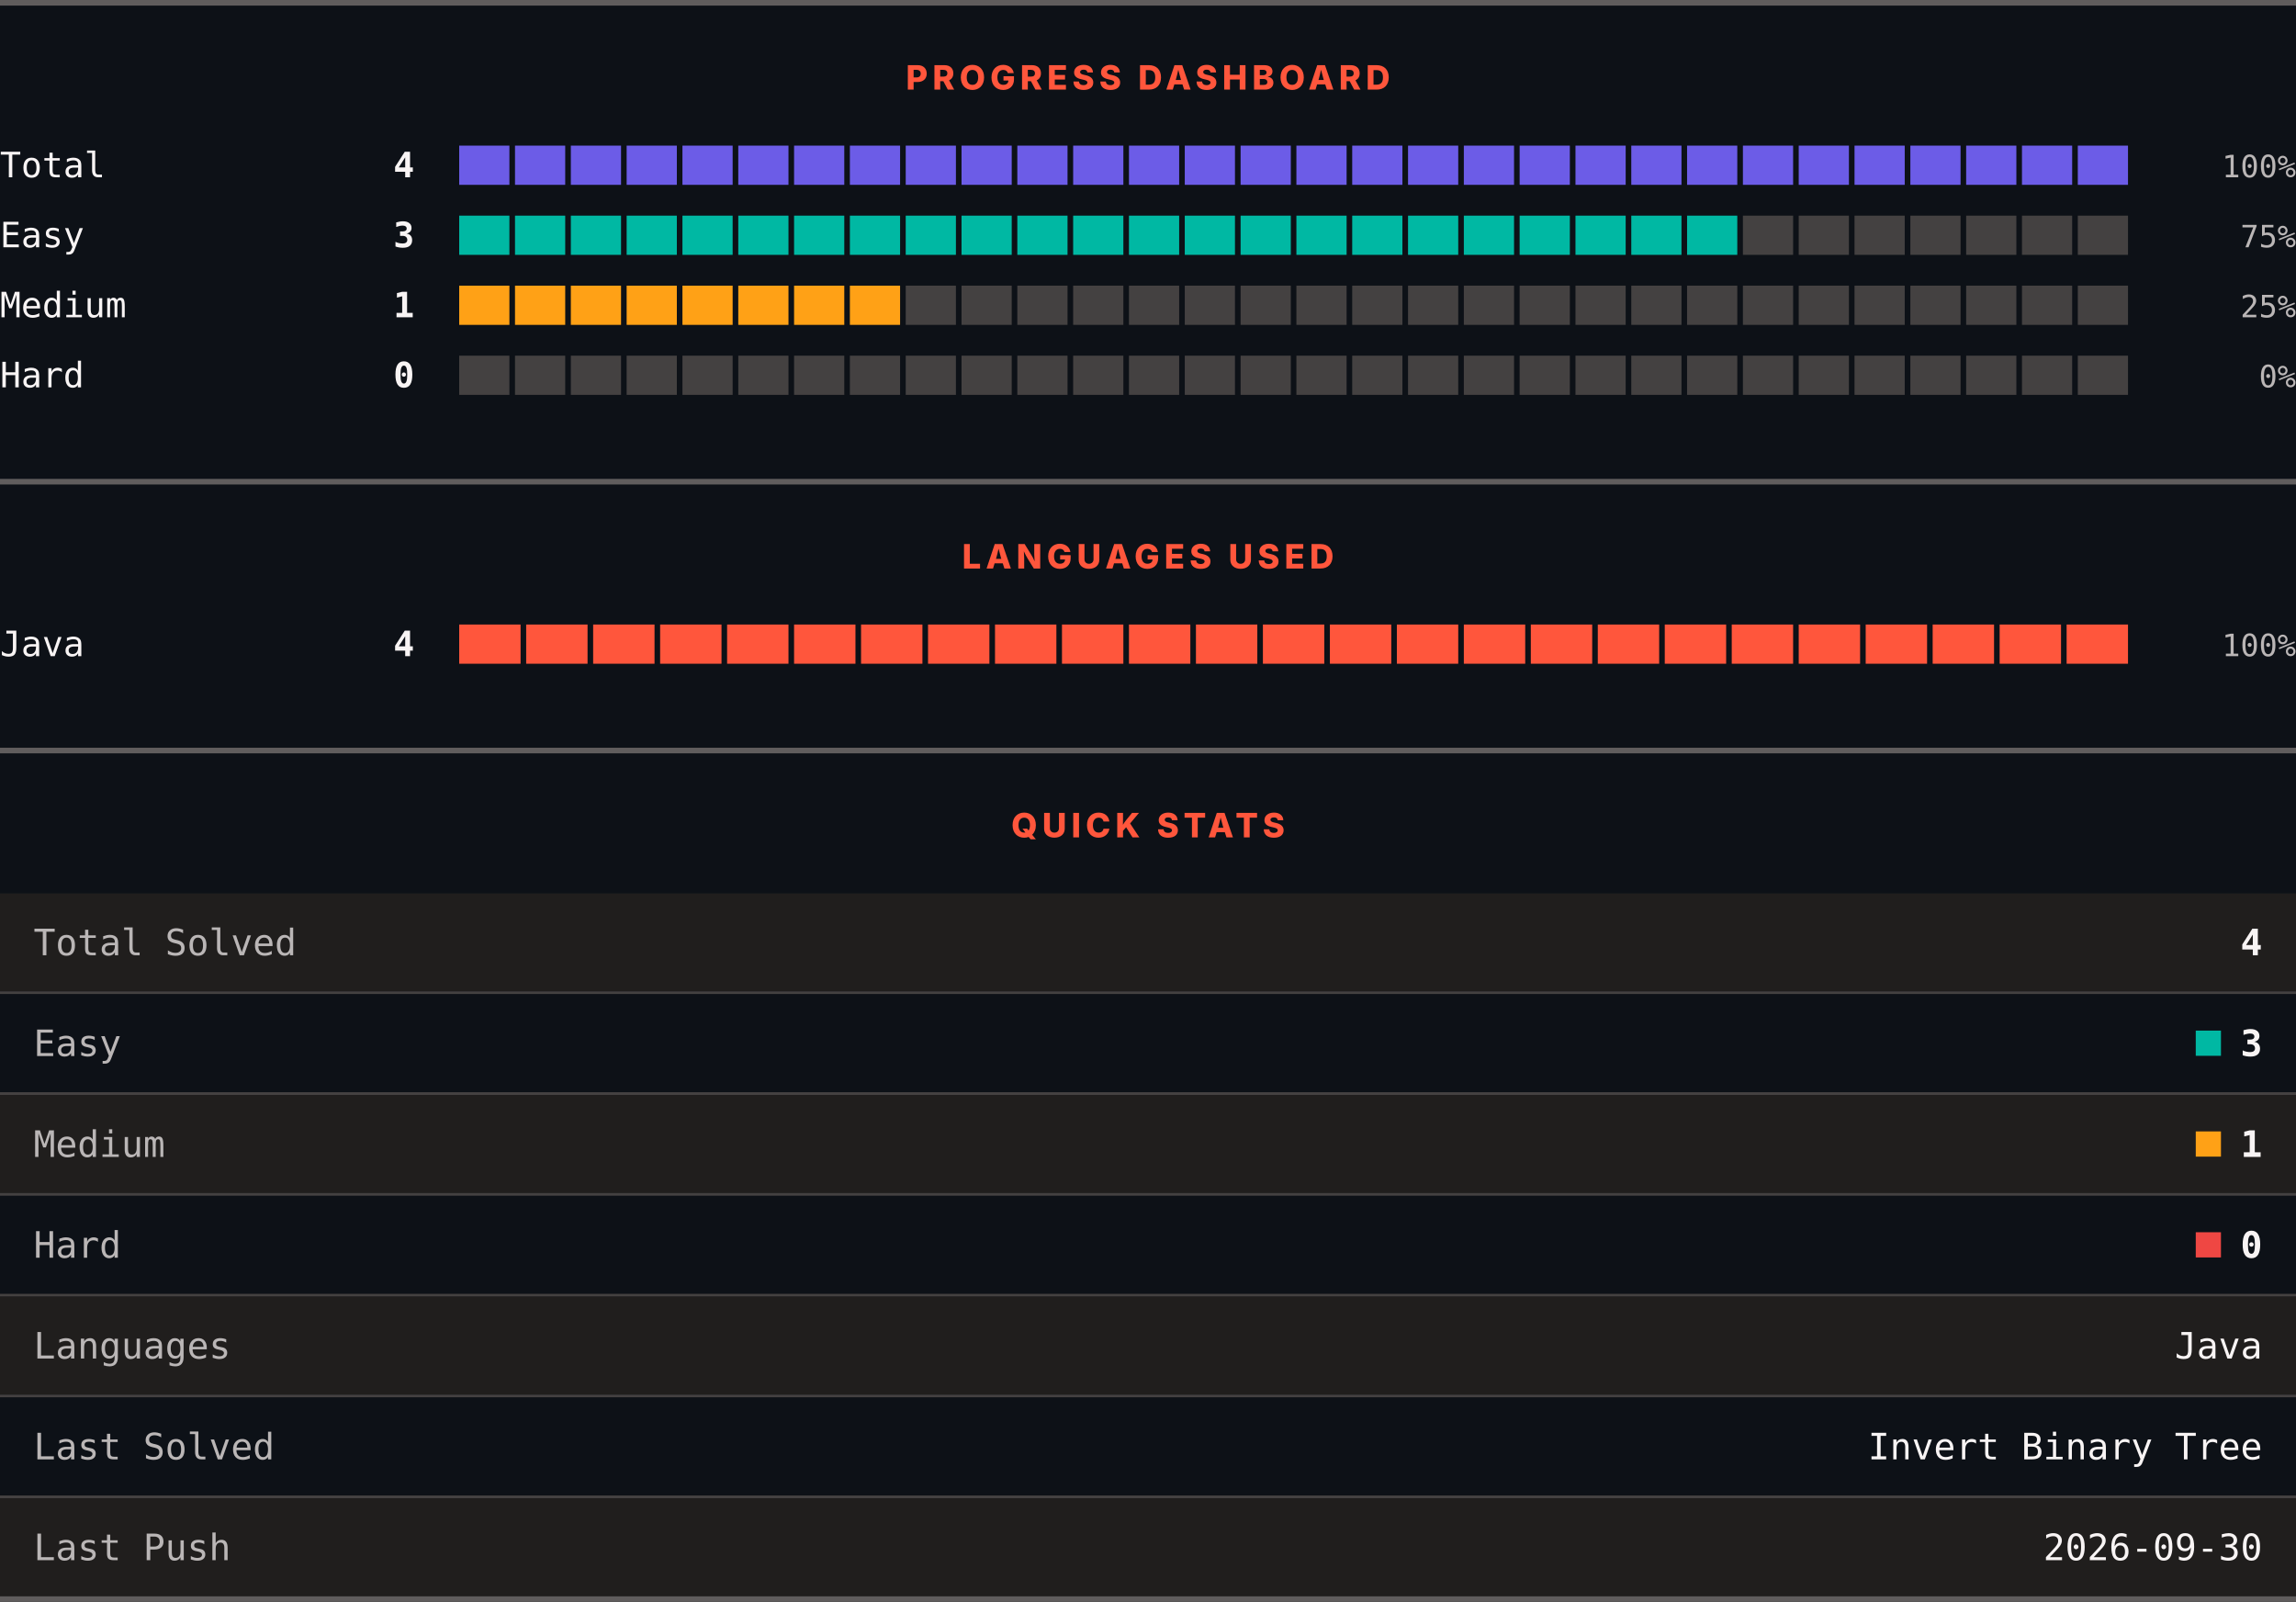
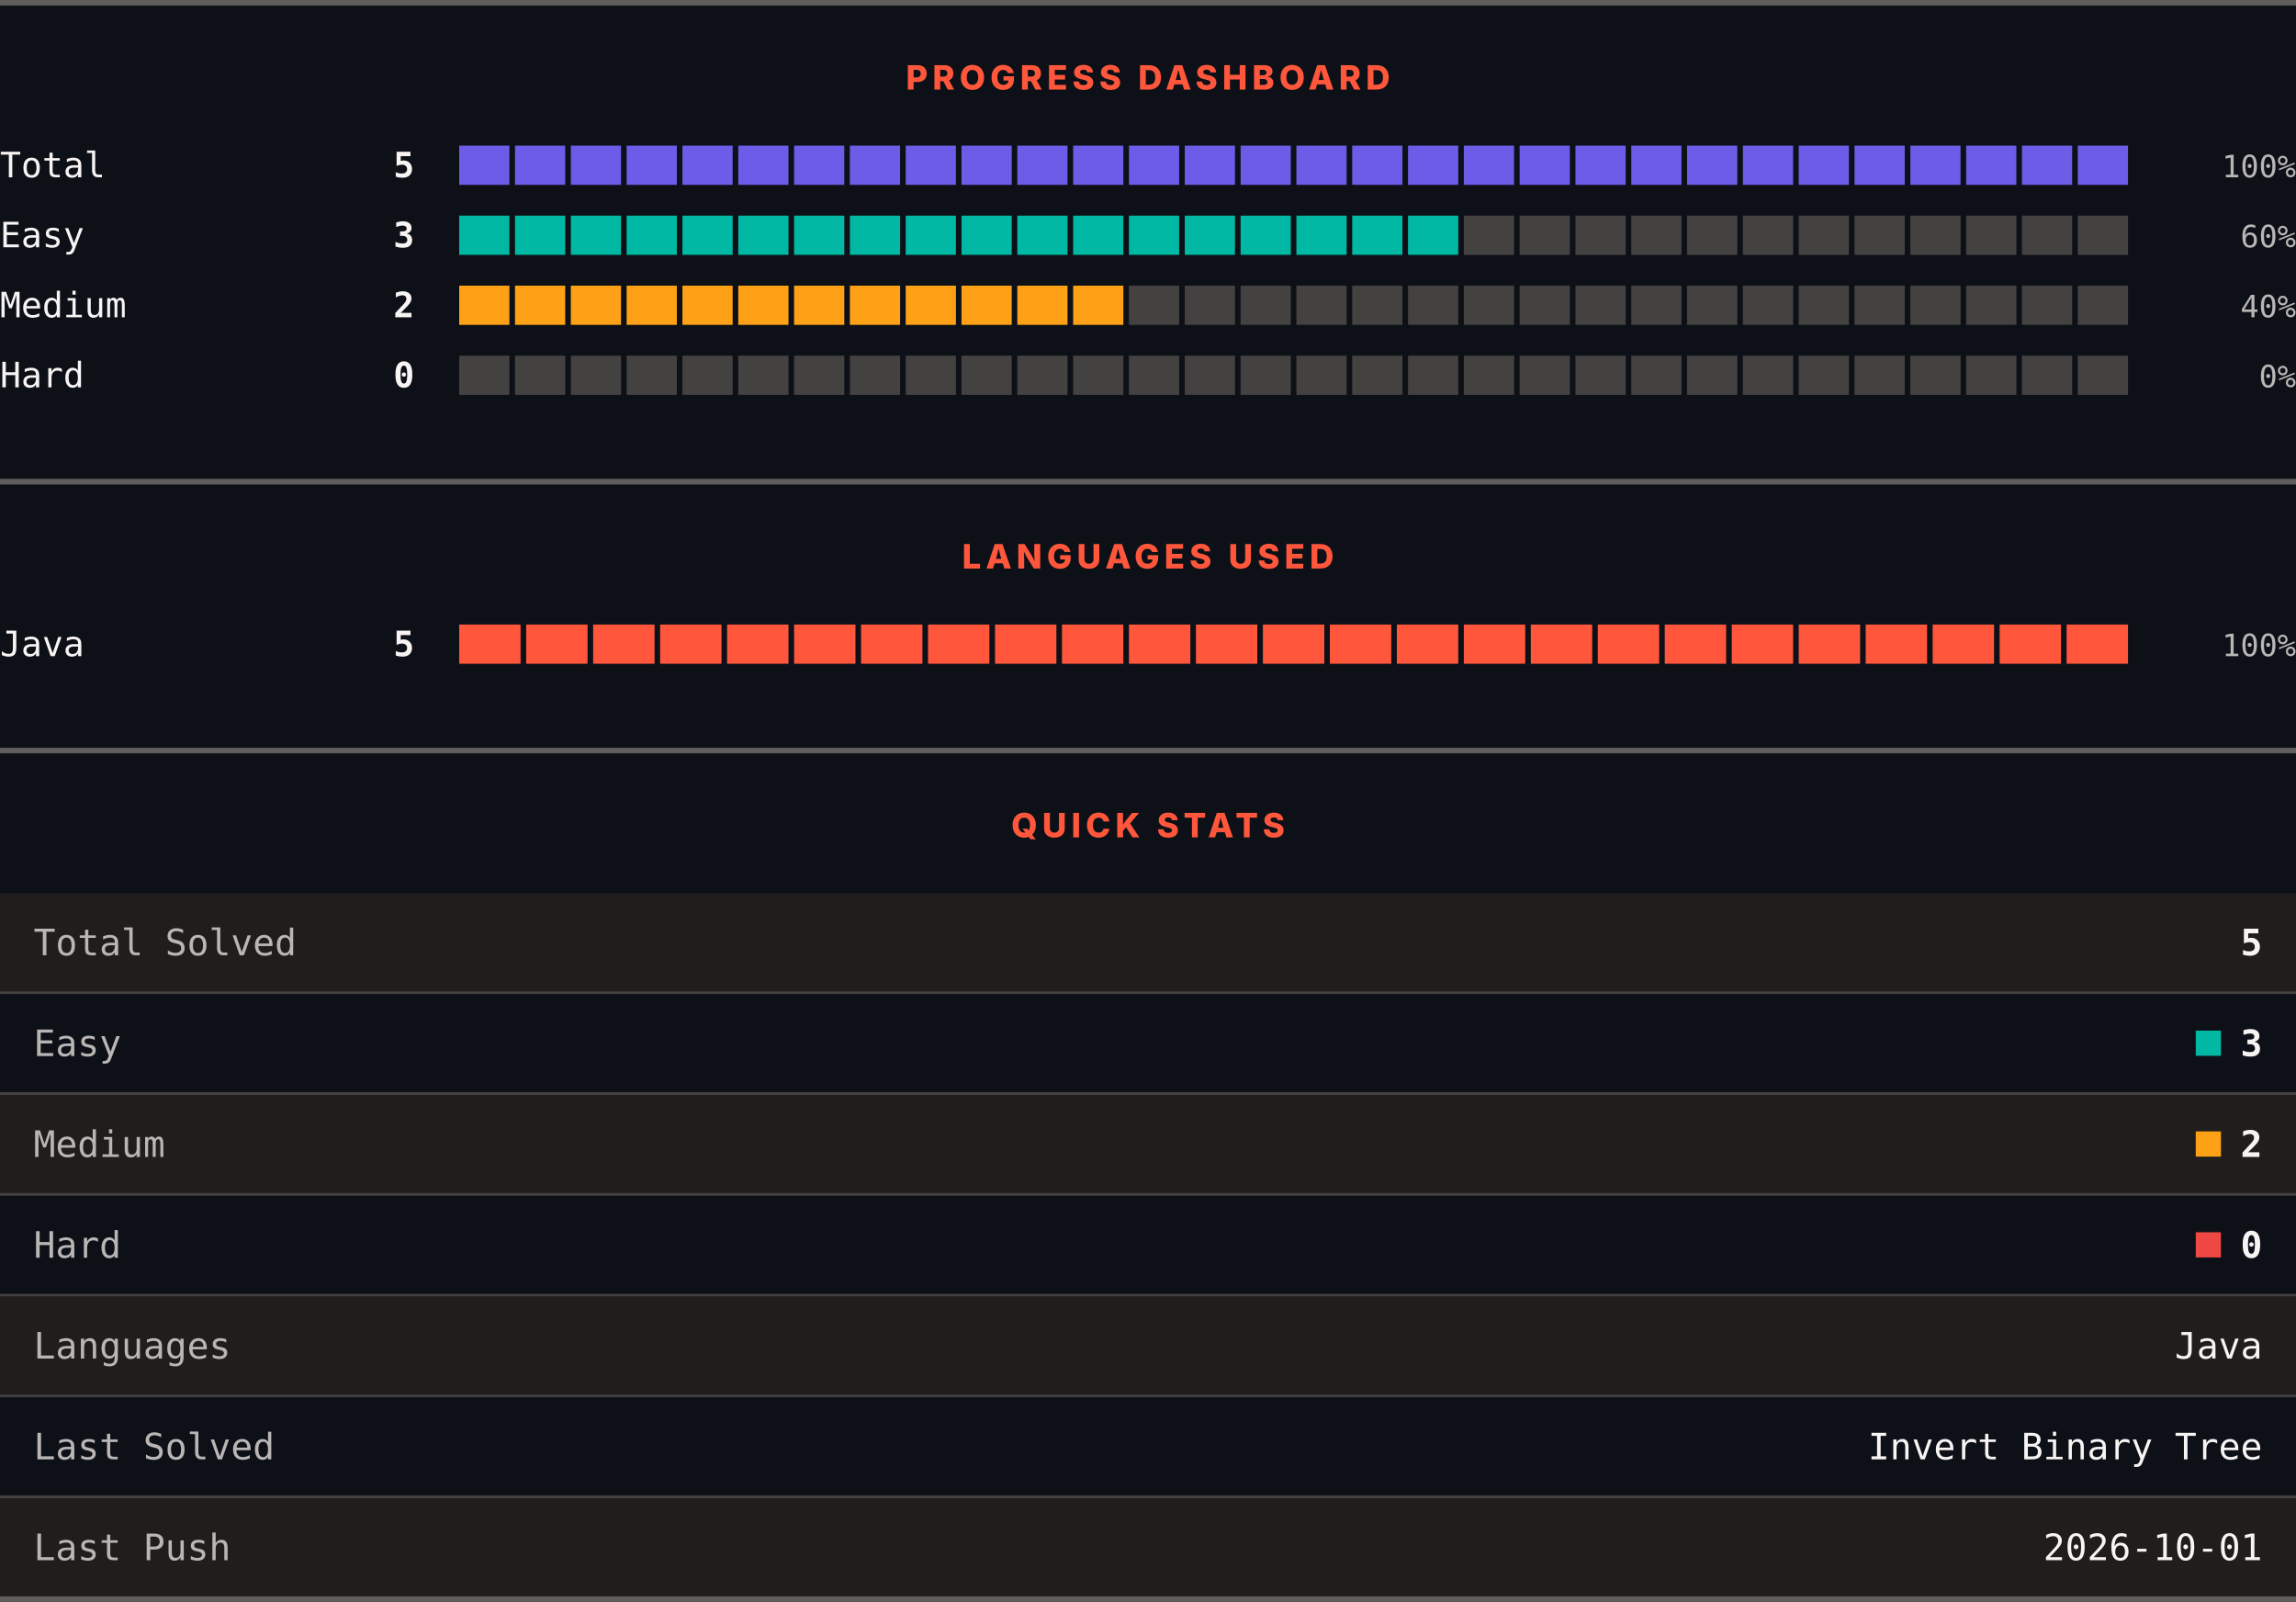
<svg xmlns="http://www.w3.org/2000/svg" width="820" height="572" viewBox="0 0 820 572" role="img" aria-label="LeetCode progress, languages and quick stats">
  <rect width="820" height="572" fill="#0d1117" />
  <rect x="0" y="0" width="820" height="2" fill="#605d5d" />
  <text x="410" y="32" text-anchor="middle" font-family="Archivo, system-ui, -apple-system, Segoe UI, sans-serif" font-size="12" font-weight="800" letter-spacing="1.68" fill="#ff563c">PROGRESS DASHBOARD</text>
  <text x="0" y="63.3" font-family="ui-monospace, SFMono-Regular, Menlo, Consolas, monospace" font-size="12.5" fill="#f8f4f4">Total</text>
-   <text x="148" y="63.3" text-anchor="end" font-family="ui-monospace, SFMono-Regular, Menlo, Consolas, monospace" font-size="12.5" font-weight="700" fill="#f8f4f4">4</text>
+   <text x="148" y="63.3" text-anchor="end" font-family="ui-monospace, SFMono-Regular, Menlo, Consolas, monospace" font-size="12.5" font-weight="700" fill="#f8f4f4">5</text>
  <rect x="164.00" y="52" width="17.93" height="14" fill="#6c5ce7" />
  <rect x="183.93" y="52" width="17.93" height="14" fill="#6c5ce7" />
  <rect x="203.87" y="52" width="17.93" height="14" fill="#6c5ce7" />
  <rect x="223.80" y="52" width="17.93" height="14" fill="#6c5ce7" />
  <rect x="243.73" y="52" width="17.93" height="14" fill="#6c5ce7" />
  <rect x="263.67" y="52" width="17.93" height="14" fill="#6c5ce7" />
  <rect x="283.60" y="52" width="17.93" height="14" fill="#6c5ce7" />
  <rect x="303.53" y="52" width="17.93" height="14" fill="#6c5ce7" />
  <rect x="323.47" y="52" width="17.93" height="14" fill="#6c5ce7" />
  <rect x="343.40" y="52" width="17.93" height="14" fill="#6c5ce7" />
  <rect x="363.33" y="52" width="17.93" height="14" fill="#6c5ce7" />
  <rect x="383.27" y="52" width="17.93" height="14" fill="#6c5ce7" />
  <rect x="403.20" y="52" width="17.93" height="14" fill="#6c5ce7" />
  <rect x="423.13" y="52" width="17.93" height="14" fill="#6c5ce7" />
  <rect x="443.07" y="52" width="17.93" height="14" fill="#6c5ce7" />
  <rect x="463.00" y="52" width="17.93" height="14" fill="#6c5ce7" />
  <rect x="482.93" y="52" width="17.93" height="14" fill="#6c5ce7" />
  <rect x="502.87" y="52" width="17.93" height="14" fill="#6c5ce7" />
  <rect x="522.80" y="52" width="17.93" height="14" fill="#6c5ce7" />
  <rect x="542.73" y="52" width="17.93" height="14" fill="#6c5ce7" />
  <rect x="562.67" y="52" width="17.93" height="14" fill="#6c5ce7" />
  <rect x="582.60" y="52" width="17.93" height="14" fill="#6c5ce7" />
  <rect x="602.53" y="52" width="17.93" height="14" fill="#6c5ce7" />
  <rect x="622.47" y="52" width="17.93" height="14" fill="#6c5ce7" />
  <rect x="642.40" y="52" width="17.93" height="14" fill="#6c5ce7" />
  <rect x="662.33" y="52" width="17.93" height="14" fill="#6c5ce7" />
  <rect x="682.27" y="52" width="17.93" height="14" fill="#6c5ce7" />
  <rect x="702.20" y="52" width="17.93" height="14" fill="#6c5ce7" />
  <rect x="722.13" y="52" width="17.93" height="14" fill="#6c5ce7" />
  <rect x="742.07" y="52" width="17.93" height="14" fill="#6c5ce7" />
  <text x="820" y="63.3" text-anchor="end" font-family="ui-monospace, SFMono-Regular, Menlo, Consolas, monospace" font-size="11" fill="#bab6b6">100%</text>
  <text x="0" y="88.3" font-family="ui-monospace, SFMono-Regular, Menlo, Consolas, monospace" font-size="12.5" fill="#f8f4f4">Easy</text>
  <text x="148" y="88.3" text-anchor="end" font-family="ui-monospace, SFMono-Regular, Menlo, Consolas, monospace" font-size="12.5" font-weight="700" fill="#f8f4f4">3</text>
  <rect x="164.00" y="77" width="17.93" height="14" fill="#00b8a3" />
  <rect x="183.93" y="77" width="17.93" height="14" fill="#00b8a3" />
  <rect x="203.87" y="77" width="17.93" height="14" fill="#00b8a3" />
  <rect x="223.80" y="77" width="17.93" height="14" fill="#00b8a3" />
  <rect x="243.73" y="77" width="17.93" height="14" fill="#00b8a3" />
  <rect x="263.67" y="77" width="17.93" height="14" fill="#00b8a3" />
  <rect x="283.60" y="77" width="17.93" height="14" fill="#00b8a3" />
  <rect x="303.53" y="77" width="17.93" height="14" fill="#00b8a3" />
  <rect x="323.47" y="77" width="17.93" height="14" fill="#00b8a3" />
  <rect x="343.40" y="77" width="17.93" height="14" fill="#00b8a3" />
  <rect x="363.33" y="77" width="17.93" height="14" fill="#00b8a3" />
  <rect x="383.27" y="77" width="17.93" height="14" fill="#00b8a3" />
  <rect x="403.20" y="77" width="17.93" height="14" fill="#00b8a3" />
  <rect x="423.13" y="77" width="17.93" height="14" fill="#00b8a3" />
  <rect x="443.07" y="77" width="17.93" height="14" fill="#00b8a3" />
  <rect x="463.00" y="77" width="17.93" height="14" fill="#00b8a3" />
  <rect x="482.93" y="77" width="17.93" height="14" fill="#00b8a3" />
  <rect x="502.87" y="77" width="17.93" height="14" fill="#00b8a3" />
-   <rect x="522.80" y="77" width="17.93" height="14" fill="#00b8a3" />
-   <rect x="542.73" y="77" width="17.93" height="14" fill="#00b8a3" />
-   <rect x="562.67" y="77" width="17.93" height="14" fill="#00b8a3" />
-   <rect x="582.60" y="77" width="17.93" height="14" fill="#00b8a3" />
-   <rect x="602.53" y="77" width="17.93" height="14" fill="#00b8a3" />
+   <rect x="522.80" y="77" width="17.93" height="14" fill="#444141" />
+   <rect x="542.73" y="77" width="17.93" height="14" fill="#444141" />
+   <rect x="562.67" y="77" width="17.93" height="14" fill="#444141" />
+   <rect x="582.60" y="77" width="17.93" height="14" fill="#444141" />
+   <rect x="602.53" y="77" width="17.93" height="14" fill="#444141" />
  <rect x="622.47" y="77" width="17.93" height="14" fill="#444141" />
  <rect x="642.40" y="77" width="17.93" height="14" fill="#444141" />
  <rect x="662.33" y="77" width="17.93" height="14" fill="#444141" />
  <rect x="682.27" y="77" width="17.93" height="14" fill="#444141" />
  <rect x="702.20" y="77" width="17.93" height="14" fill="#444141" />
  <rect x="722.13" y="77" width="17.93" height="14" fill="#444141" />
  <rect x="742.07" y="77" width="17.93" height="14" fill="#444141" />
-   <text x="820" y="88.3" text-anchor="end" font-family="ui-monospace, SFMono-Regular, Menlo, Consolas, monospace" font-size="11" fill="#bab6b6">75%</text>
+   <text x="820" y="88.3" text-anchor="end" font-family="ui-monospace, SFMono-Regular, Menlo, Consolas, monospace" font-size="11" fill="#bab6b6">60%</text>
  <text x="0" y="113.3" font-family="ui-monospace, SFMono-Regular, Menlo, Consolas, monospace" font-size="12.5" fill="#f8f4f4">Medium</text>
-   <text x="148" y="113.3" text-anchor="end" font-family="ui-monospace, SFMono-Regular, Menlo, Consolas, monospace" font-size="12.5" font-weight="700" fill="#f8f4f4">1</text>
+   <text x="148" y="113.3" text-anchor="end" font-family="ui-monospace, SFMono-Regular, Menlo, Consolas, monospace" font-size="12.5" font-weight="700" fill="#f8f4f4">2</text>
  <rect x="164.00" y="102" width="17.93" height="14" fill="#ffa116" />
  <rect x="183.93" y="102" width="17.93" height="14" fill="#ffa116" />
  <rect x="203.87" y="102" width="17.93" height="14" fill="#ffa116" />
  <rect x="223.80" y="102" width="17.93" height="14" fill="#ffa116" />
  <rect x="243.73" y="102" width="17.93" height="14" fill="#ffa116" />
  <rect x="263.67" y="102" width="17.93" height="14" fill="#ffa116" />
  <rect x="283.60" y="102" width="17.93" height="14" fill="#ffa116" />
  <rect x="303.53" y="102" width="17.93" height="14" fill="#ffa116" />
-   <rect x="323.47" y="102" width="17.93" height="14" fill="#444141" />
-   <rect x="343.40" y="102" width="17.93" height="14" fill="#444141" />
-   <rect x="363.33" y="102" width="17.93" height="14" fill="#444141" />
-   <rect x="383.27" y="102" width="17.93" height="14" fill="#444141" />
+   <rect x="323.47" y="102" width="17.93" height="14" fill="#ffa116" />
+   <rect x="343.40" y="102" width="17.93" height="14" fill="#ffa116" />
+   <rect x="363.33" y="102" width="17.93" height="14" fill="#ffa116" />
+   <rect x="383.27" y="102" width="17.93" height="14" fill="#ffa116" />
  <rect x="403.20" y="102" width="17.93" height="14" fill="#444141" />
  <rect x="423.13" y="102" width="17.93" height="14" fill="#444141" />
  <rect x="443.07" y="102" width="17.93" height="14" fill="#444141" />
  <rect x="463.00" y="102" width="17.93" height="14" fill="#444141" />
  <rect x="482.93" y="102" width="17.93" height="14" fill="#444141" />
  <rect x="502.87" y="102" width="17.93" height="14" fill="#444141" />
  <rect x="522.80" y="102" width="17.93" height="14" fill="#444141" />
  <rect x="542.73" y="102" width="17.93" height="14" fill="#444141" />
  <rect x="562.67" y="102" width="17.93" height="14" fill="#444141" />
  <rect x="582.60" y="102" width="17.93" height="14" fill="#444141" />
  <rect x="602.53" y="102" width="17.93" height="14" fill="#444141" />
  <rect x="622.47" y="102" width="17.93" height="14" fill="#444141" />
  <rect x="642.40" y="102" width="17.93" height="14" fill="#444141" />
  <rect x="662.33" y="102" width="17.93" height="14" fill="#444141" />
  <rect x="682.27" y="102" width="17.93" height="14" fill="#444141" />
  <rect x="702.20" y="102" width="17.93" height="14" fill="#444141" />
  <rect x="722.13" y="102" width="17.93" height="14" fill="#444141" />
  <rect x="742.07" y="102" width="17.93" height="14" fill="#444141" />
-   <text x="820" y="113.3" text-anchor="end" font-family="ui-monospace, SFMono-Regular, Menlo, Consolas, monospace" font-size="11" fill="#bab6b6">25%</text>
+   <text x="820" y="113.3" text-anchor="end" font-family="ui-monospace, SFMono-Regular, Menlo, Consolas, monospace" font-size="11" fill="#bab6b6">40%</text>
  <text x="0" y="138.3" font-family="ui-monospace, SFMono-Regular, Menlo, Consolas, monospace" font-size="12.5" fill="#f8f4f4">Hard</text>
  <text x="148" y="138.3" text-anchor="end" font-family="ui-monospace, SFMono-Regular, Menlo, Consolas, monospace" font-size="12.5" font-weight="700" fill="#f8f4f4">0</text>
  <rect x="164.00" y="127" width="17.93" height="14" fill="#444141" />
  <rect x="183.93" y="127" width="17.93" height="14" fill="#444141" />
  <rect x="203.87" y="127" width="17.93" height="14" fill="#444141" />
  <rect x="223.80" y="127" width="17.93" height="14" fill="#444141" />
  <rect x="243.73" y="127" width="17.93" height="14" fill="#444141" />
  <rect x="263.67" y="127" width="17.93" height="14" fill="#444141" />
  <rect x="283.60" y="127" width="17.93" height="14" fill="#444141" />
  <rect x="303.53" y="127" width="17.93" height="14" fill="#444141" />
  <rect x="323.47" y="127" width="17.93" height="14" fill="#444141" />
  <rect x="343.40" y="127" width="17.93" height="14" fill="#444141" />
  <rect x="363.33" y="127" width="17.93" height="14" fill="#444141" />
  <rect x="383.27" y="127" width="17.93" height="14" fill="#444141" />
  <rect x="403.20" y="127" width="17.93" height="14" fill="#444141" />
  <rect x="423.13" y="127" width="17.93" height="14" fill="#444141" />
  <rect x="443.07" y="127" width="17.93" height="14" fill="#444141" />
  <rect x="463.00" y="127" width="17.93" height="14" fill="#444141" />
  <rect x="482.93" y="127" width="17.93" height="14" fill="#444141" />
  <rect x="502.87" y="127" width="17.93" height="14" fill="#444141" />
  <rect x="522.80" y="127" width="17.93" height="14" fill="#444141" />
  <rect x="542.73" y="127" width="17.93" height="14" fill="#444141" />
  <rect x="562.67" y="127" width="17.93" height="14" fill="#444141" />
  <rect x="582.60" y="127" width="17.93" height="14" fill="#444141" />
  <rect x="602.53" y="127" width="17.93" height="14" fill="#444141" />
  <rect x="622.47" y="127" width="17.93" height="14" fill="#444141" />
  <rect x="642.40" y="127" width="17.93" height="14" fill="#444141" />
  <rect x="662.33" y="127" width="17.93" height="14" fill="#444141" />
  <rect x="682.27" y="127" width="17.93" height="14" fill="#444141" />
  <rect x="702.20" y="127" width="17.93" height="14" fill="#444141" />
  <rect x="722.13" y="127" width="17.93" height="14" fill="#444141" />
  <rect x="742.07" y="127" width="17.93" height="14" fill="#444141" />
  <text x="820" y="138.3" text-anchor="end" font-family="ui-monospace, SFMono-Regular, Menlo, Consolas, monospace" font-size="11" fill="#bab6b6">0%</text>
  <rect x="0" y="171" width="820" height="2" fill="#605d5d" />
  <text x="410" y="203" text-anchor="middle" font-family="Archivo, system-ui, -apple-system, Segoe UI, sans-serif" font-size="12" font-weight="800" letter-spacing="1.68" fill="#ff563c">LANGUAGES USED</text>
  <text x="0" y="234.3" font-family="ui-monospace, SFMono-Regular, Menlo, Consolas, monospace" font-size="12.5" fill="#f8f4f4">Java</text>
-   <text x="148" y="234.3" text-anchor="end" font-family="ui-monospace, SFMono-Regular, Menlo, Consolas, monospace" font-size="12.5" font-weight="700" fill="#f8f4f4">4</text>
+   <text x="148" y="234.3" text-anchor="end" font-family="ui-monospace, SFMono-Regular, Menlo, Consolas, monospace" font-size="12.5" font-weight="700" fill="#f8f4f4">5</text>
  <rect x="164.00" y="223" width="21.92" height="14" fill="#ff563c" />
  <rect x="187.92" y="223" width="21.92" height="14" fill="#ff563c" />
  <rect x="211.84" y="223" width="21.92" height="14" fill="#ff563c" />
  <rect x="235.76" y="223" width="21.92" height="14" fill="#ff563c" />
  <rect x="259.68" y="223" width="21.92" height="14" fill="#ff563c" />
  <rect x="283.60" y="223" width="21.92" height="14" fill="#ff563c" />
  <rect x="307.52" y="223" width="21.92" height="14" fill="#ff563c" />
  <rect x="331.44" y="223" width="21.92" height="14" fill="#ff563c" />
  <rect x="355.36" y="223" width="21.92" height="14" fill="#ff563c" />
  <rect x="379.28" y="223" width="21.92" height="14" fill="#ff563c" />
  <rect x="403.20" y="223" width="21.92" height="14" fill="#ff563c" />
  <rect x="427.12" y="223" width="21.92" height="14" fill="#ff563c" />
  <rect x="451.04" y="223" width="21.92" height="14" fill="#ff563c" />
  <rect x="474.96" y="223" width="21.92" height="14" fill="#ff563c" />
  <rect x="498.88" y="223" width="21.92" height="14" fill="#ff563c" />
  <rect x="522.80" y="223" width="21.92" height="14" fill="#ff563c" />
  <rect x="546.72" y="223" width="21.92" height="14" fill="#ff563c" />
  <rect x="570.64" y="223" width="21.92" height="14" fill="#ff563c" />
  <rect x="594.56" y="223" width="21.92" height="14" fill="#ff563c" />
  <rect x="618.48" y="223" width="21.92" height="14" fill="#ff563c" />
  <rect x="642.40" y="223" width="21.92" height="14" fill="#ff563c" />
  <rect x="666.32" y="223" width="21.92" height="14" fill="#ff563c" />
  <rect x="690.24" y="223" width="21.92" height="14" fill="#ff563c" />
  <rect x="714.16" y="223" width="21.92" height="14" fill="#ff563c" />
  <rect x="738.08" y="223" width="21.92" height="14" fill="#ff563c" />
  <text x="820" y="234.3" text-anchor="end" font-family="ui-monospace, SFMono-Regular, Menlo, Consolas, monospace" font-size="11" fill="#bab6b6">100%</text>
  <rect x="0" y="267" width="820" height="2" fill="#605d5d" />
  <text x="410" y="299" text-anchor="middle" font-family="Archivo, system-ui, -apple-system, Segoe UI, sans-serif" font-size="12" font-weight="800" letter-spacing="1.68" fill="#ff563c">QUICK STATS</text>
  <rect x="0" y="319" width="820" height="35" fill="#201e1d" />
  <text x="12" y="341.1" font-family="ui-monospace, SFMono-Regular, Menlo, Consolas, monospace" font-size="13" fill="#bab6b6">Total Solved</text>
-   <text x="808" y="341.1" text-anchor="end" font-family="ui-monospace, SFMono-Regular, Menlo, Consolas, monospace" font-size="13" font-weight="700" fill="#f8f4f4">4</text>
+   <text x="808" y="341.1" text-anchor="end" font-family="ui-monospace, SFMono-Regular, Menlo, Consolas, monospace" font-size="13" font-weight="700" fill="#f8f4f4">5</text>
  <rect x="0" y="354" width="820" height="1" fill="#444141" />
  <rect x="0" y="355" width="820" height="35" fill="#0d1117" />
  <text x="12" y="377.1" font-family="ui-monospace, SFMono-Regular, Menlo, Consolas, monospace" font-size="13" fill="#bab6b6">Easy</text>
  <rect x="784.2" y="368" width="9" height="9" fill="#00b8a3" />
  <text x="808" y="377.1" text-anchor="end" font-family="ui-monospace, SFMono-Regular, Menlo, Consolas, monospace" font-size="13" font-weight="700" fill="#f8f4f4">3</text>
  <rect x="0" y="390" width="820" height="1" fill="#444141" />
  <rect x="0" y="391" width="820" height="35" fill="#201e1d" />
  <text x="12" y="413.1" font-family="ui-monospace, SFMono-Regular, Menlo, Consolas, monospace" font-size="13" fill="#bab6b6">Medium</text>
  <rect x="784.2" y="404" width="9" height="9" fill="#ffa116" />
-   <text x="808" y="413.1" text-anchor="end" font-family="ui-monospace, SFMono-Regular, Menlo, Consolas, monospace" font-size="13" font-weight="700" fill="#f8f4f4">1</text>
+   <text x="808" y="413.1" text-anchor="end" font-family="ui-monospace, SFMono-Regular, Menlo, Consolas, monospace" font-size="13" font-weight="700" fill="#f8f4f4">2</text>
  <rect x="0" y="426" width="820" height="1" fill="#444141" />
  <rect x="0" y="427" width="820" height="35" fill="#0d1117" />
  <text x="12" y="449.1" font-family="ui-monospace, SFMono-Regular, Menlo, Consolas, monospace" font-size="13" fill="#bab6b6">Hard</text>
  <rect x="784.2" y="440" width="9" height="9" fill="#ef4743" />
  <text x="808" y="449.1" text-anchor="end" font-family="ui-monospace, SFMono-Regular, Menlo, Consolas, monospace" font-size="13" font-weight="700" fill="#f8f4f4">0</text>
  <rect x="0" y="462" width="820" height="1" fill="#444141" />
  <rect x="0" y="463" width="820" height="35" fill="#201e1d" />
  <text x="12" y="485.1" font-family="ui-monospace, SFMono-Regular, Menlo, Consolas, monospace" font-size="13" fill="#bab6b6">Languages</text>
  <text x="808" y="485.1" text-anchor="end" font-family="ui-monospace, SFMono-Regular, Menlo, Consolas, monospace" font-size="13" fill="#f8f4f4">Java</text>
  <rect x="0" y="498" width="820" height="1" fill="#444141" />
  <rect x="0" y="499" width="820" height="35" fill="#0d1117" />
  <text x="12" y="521.1" font-family="ui-monospace, SFMono-Regular, Menlo, Consolas, monospace" font-size="13" fill="#bab6b6">Last Solved</text>
  <text x="808" y="521.1" text-anchor="end" font-family="ui-monospace, SFMono-Regular, Menlo, Consolas, monospace" font-size="13" fill="#f8f4f4">Invert Binary Tree</text>
  <rect x="0" y="534" width="820" height="1" fill="#444141" />
  <rect x="0" y="535" width="820" height="35" fill="#201e1d" />
  <text x="12" y="557.1" font-family="ui-monospace, SFMono-Regular, Menlo, Consolas, monospace" font-size="13" fill="#bab6b6">Last Push</text>
-   <text x="808" y="557.1" text-anchor="end" font-family="ui-monospace, SFMono-Regular, Menlo, Consolas, monospace" font-size="13" fill="#f8f4f4">2026-09-30</text>
+   <text x="808" y="557.1" text-anchor="end" font-family="ui-monospace, SFMono-Regular, Menlo, Consolas, monospace" font-size="13" fill="#f8f4f4">2026-10-01</text>
  <rect x="0" y="570" width="820" height="2" fill="#605d5d" />
</svg>
